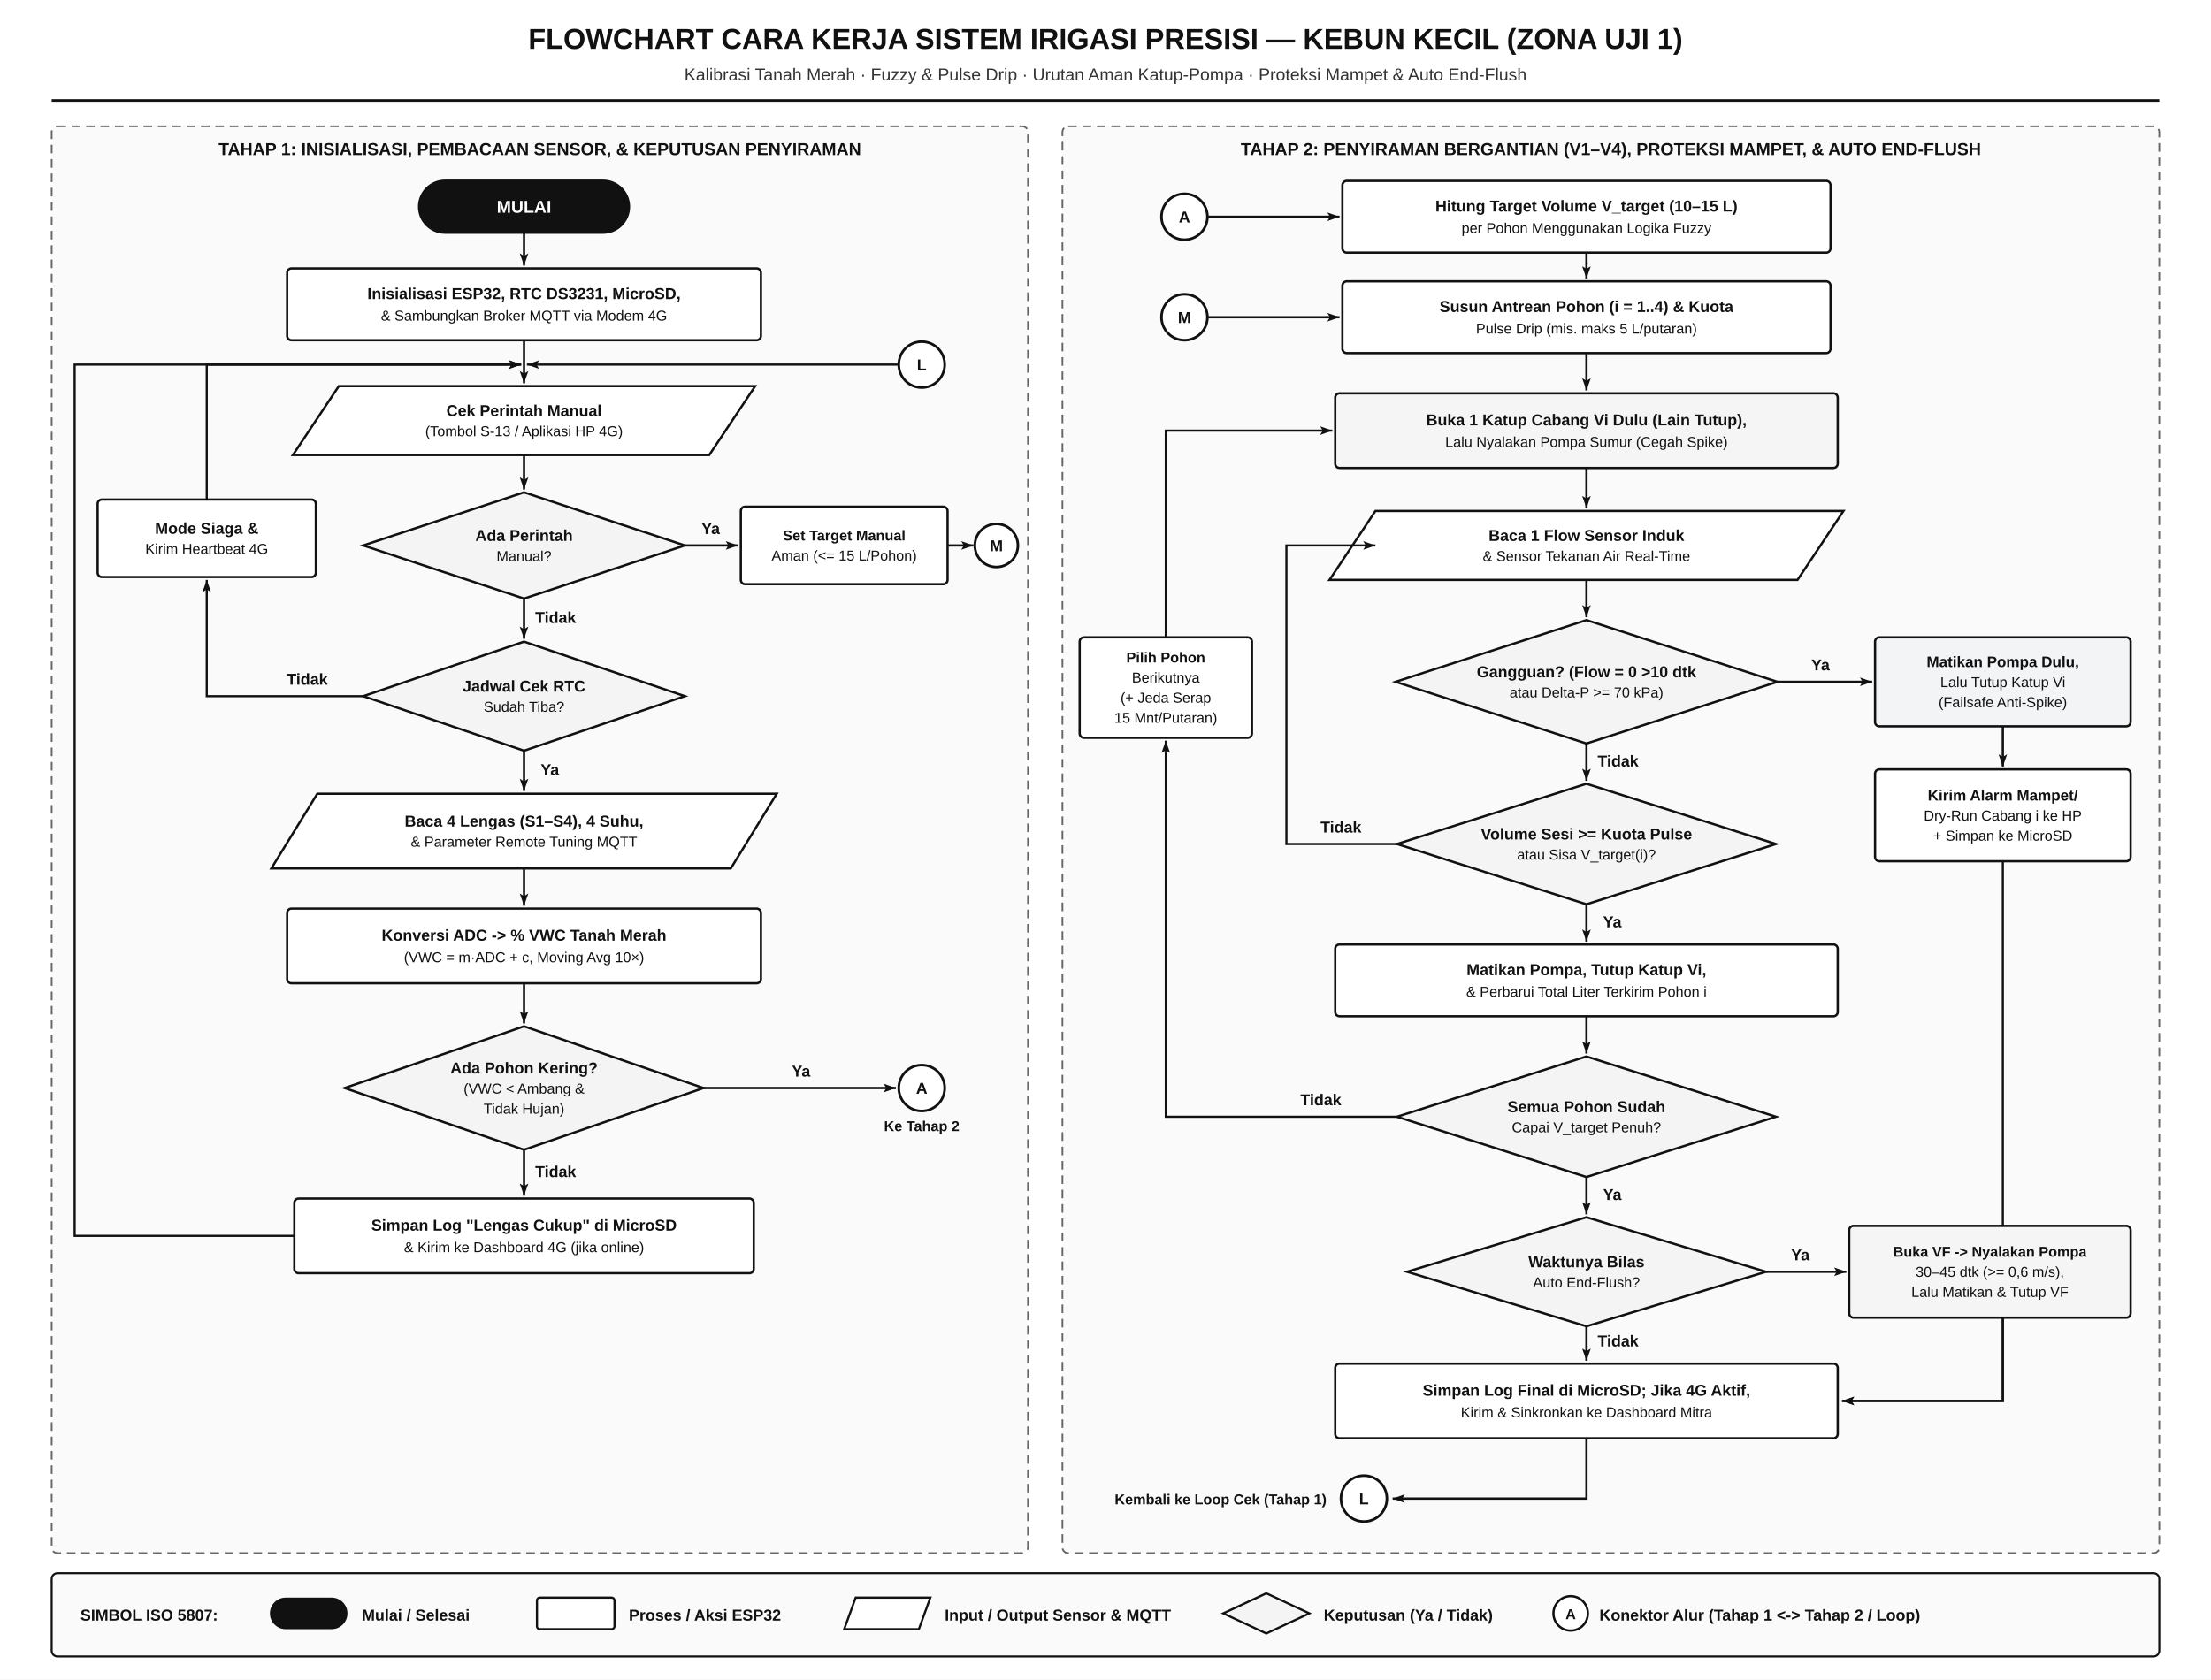
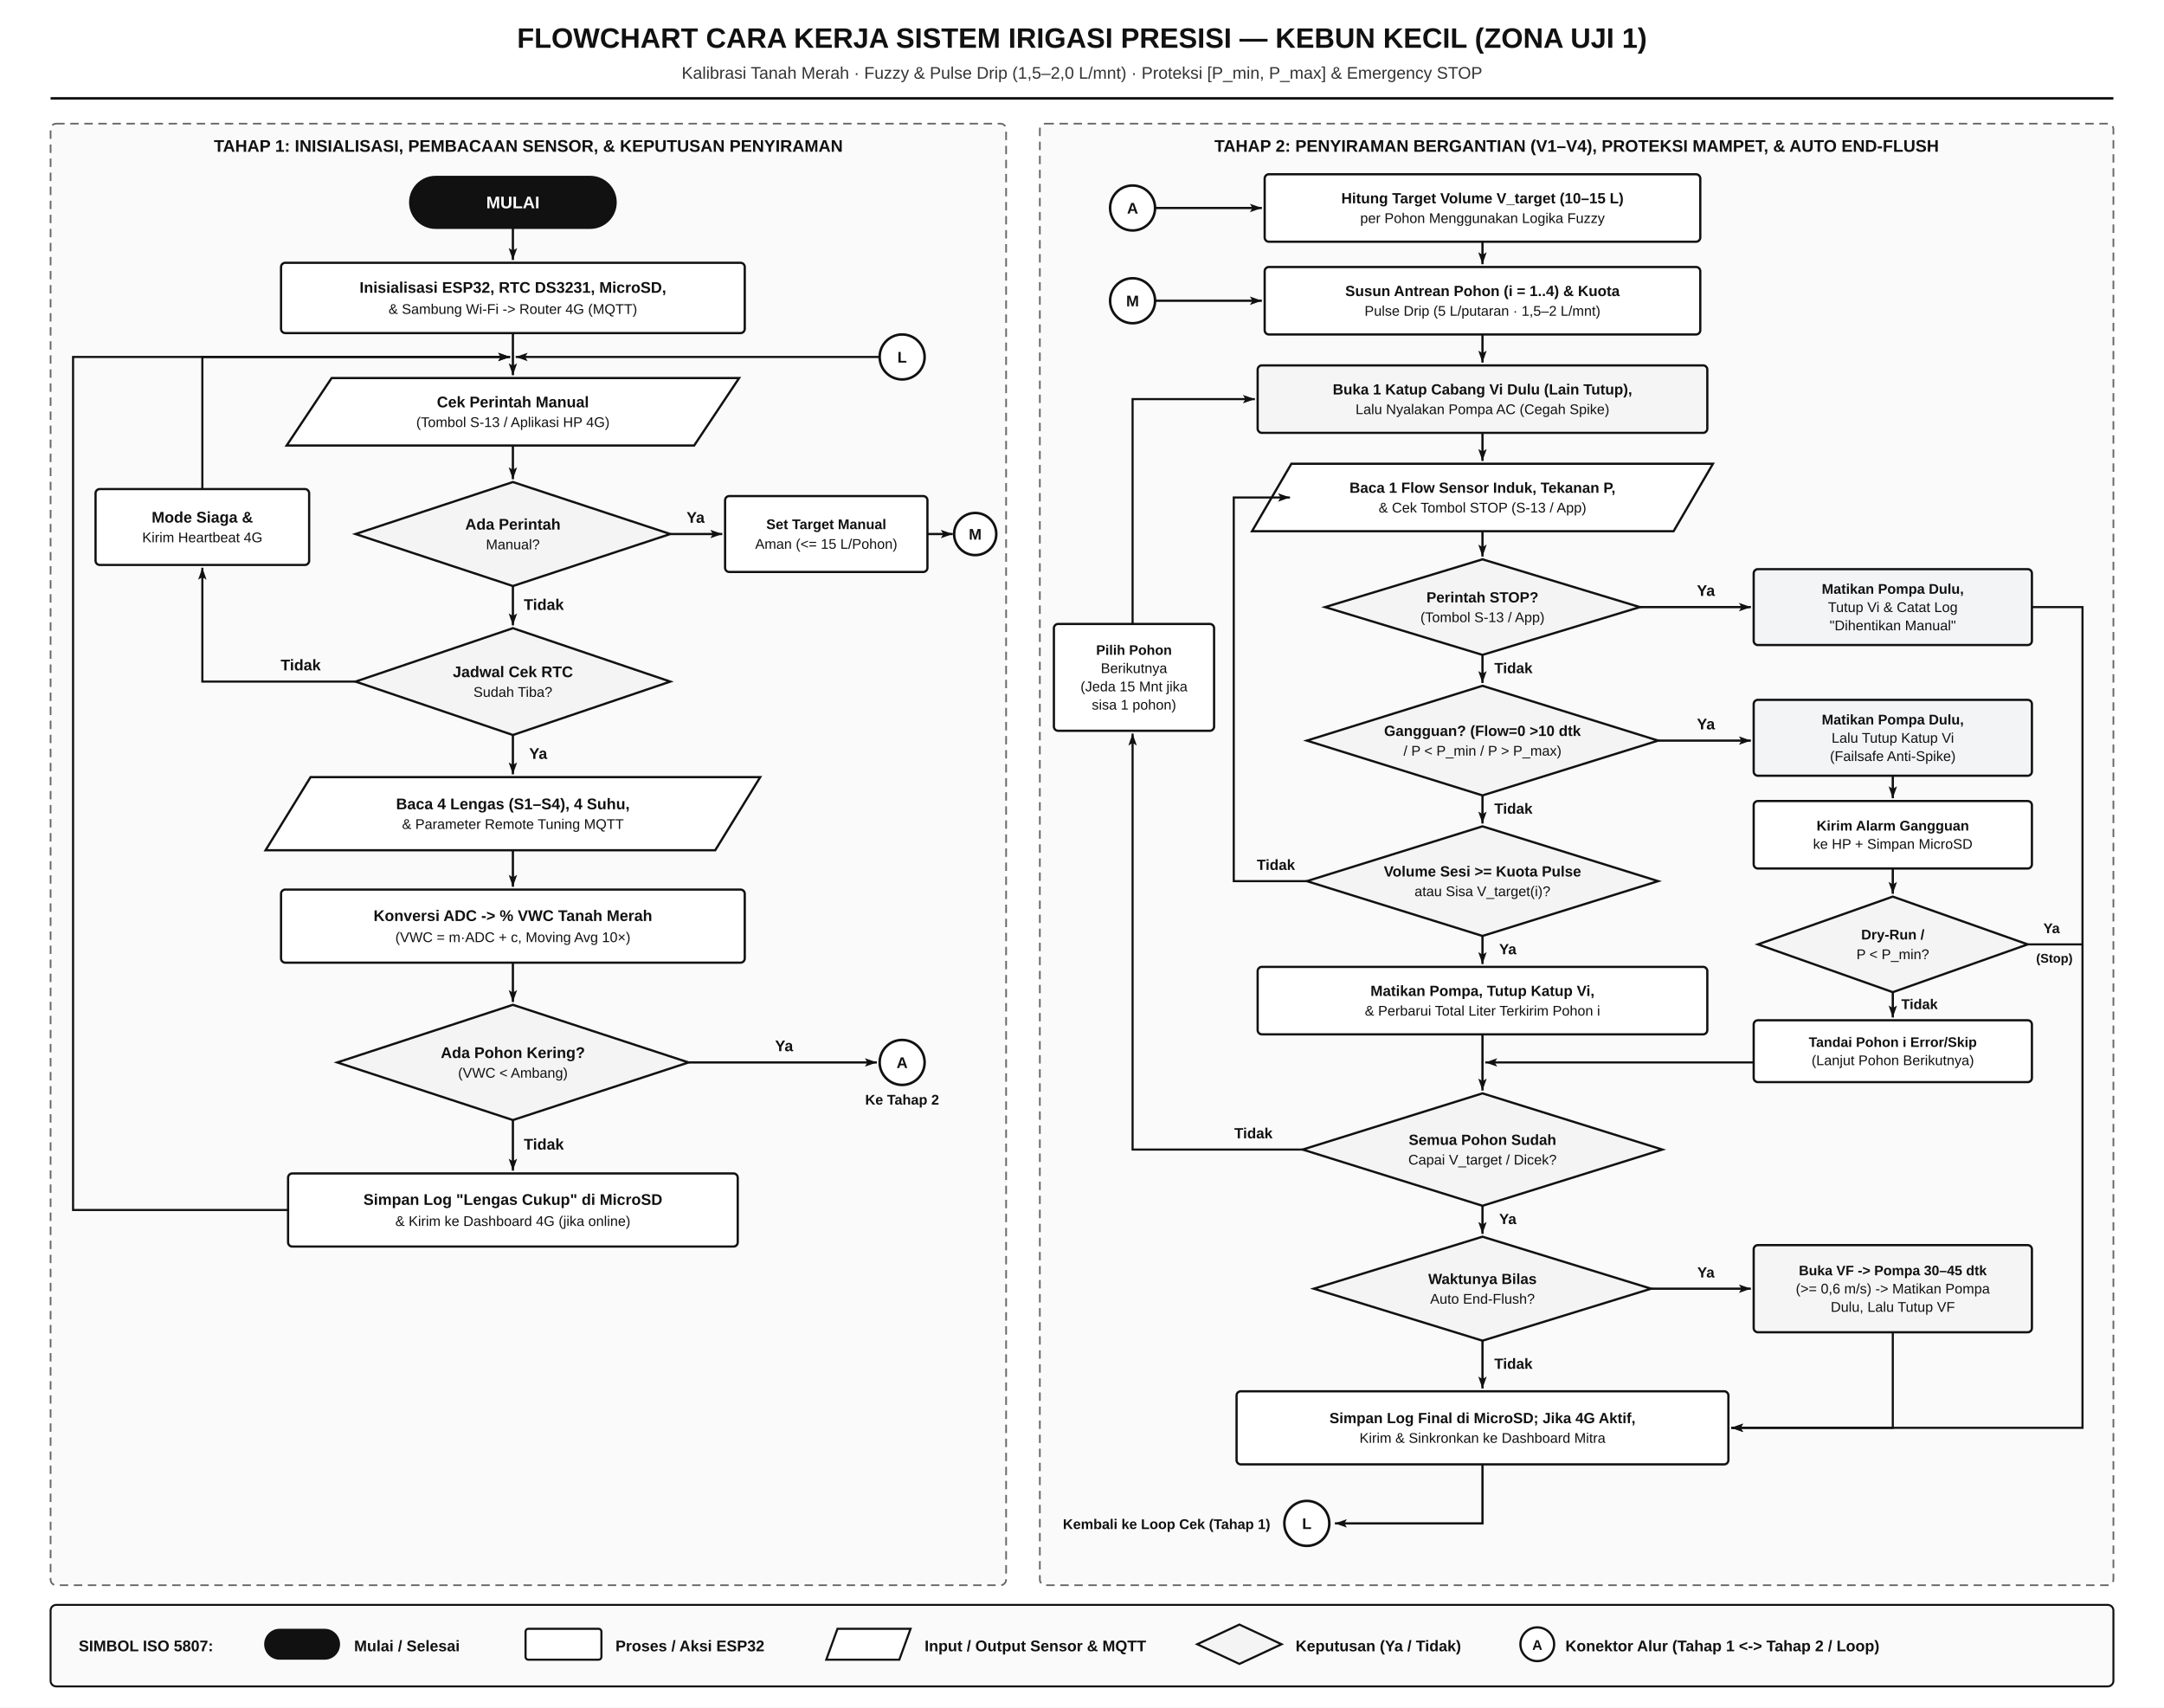
- <svg xmlns="http://www.w3.org/2000/svg" width="1540" height="1170" viewBox="0 0 1540 1170">
+ <svg xmlns="http://www.w3.org/2000/svg" width="1540" height="1215" viewBox="0 0 1540 1215">
  <defs>
    <marker id="arr" markerUnits="userSpaceOnUse" markerWidth="9" markerHeight="7" refX="8.5" refY="3.5" orient="auto">
      <path d="M0,0.5 L8.5,3.5 L0,6.5 L1.8,3.5 z" fill="#111111" />
    </marker>
    <marker id="arr-gray" markerUnits="userSpaceOnUse" markerWidth="9" markerHeight="7" refX="8.5" refY="3.5" orient="auto">
      <path d="M0,0.5 L8.5,3.5 L0,6.5 L1.8,3.5 z" fill="#444444" />
    </marker>
    <marker id="arr-pipe" markerUnits="userSpaceOnUse" markerWidth="11" markerHeight="9" refX="10" refY="4.5" orient="auto">
      <path d="M0,0.5 L10,4.5 L0,8.5 L2.2,4.5 z" fill="#111111" />
    </marker>
  </defs>
-   <rect x="0" y="0" width="1540" height="1170" fill="#FFFFFF" />
+   <rect x="0" y="0" width="1540" height="1215" fill="#FFFFFF" />
  <text x="770.0" y="34" font-family="Arial, Helvetica, sans-serif" font-size="20" font-weight="700" fill="#111111" text-anchor="middle">FLOWCHART CARA KERJA SISTEM IRIGASI PRESISI — KEBUN KECIL (ZONA UJI 1)</text>
-   <text x="770.0" y="56" font-family="Arial, Helvetica, sans-serif" font-size="12" font-weight="400" fill="#333333" text-anchor="middle">Kalibrasi Tanah Merah · Fuzzy &amp; Pulse Drip · Urutan Aman Katup-Pompa · Proteksi Mampet &amp; Auto End-Flush</text>
+   <text x="770.0" y="56" font-family="Arial, Helvetica, sans-serif" font-size="12" font-weight="400" fill="#333333" text-anchor="middle">Kalibrasi Tanah Merah · Fuzzy &amp; Pulse Drip (1,5–2,0 L/mnt) · Proteksi [P_min, P_max] &amp; Emergency STOP</text>
  <line x1="36" y1="70" x2="1504" y2="70" stroke="#111111" stroke-width="1.8" />
-   <rect x="36" y="88" width="680" height="994" rx="4" fill="#FAFAFA" stroke="#666666" stroke-width="1.2" stroke-dasharray="6,4" />
+   <rect x="36" y="88" width="680" height="1040" rx="4" fill="#FAFAFA" stroke="#666666" stroke-width="1.2" stroke-dasharray="6,4" />
  <text x="376" y="108" font-family="Arial, Helvetica, sans-serif" font-size="12" font-weight="700" fill="#111111" text-anchor="middle">TAHAP 1: INISIALISASI, PEMBACAAN SENSOR, &amp; KEPUTUSAN PENYIRAMAN</text>
-   <rect x="740" y="88" width="764" height="994" rx="4" fill="#FAFAFA" stroke="#666666" stroke-width="1.2" stroke-dasharray="6,4" />
+   <rect x="740" y="88" width="764" height="1040" rx="4" fill="#FAFAFA" stroke="#666666" stroke-width="1.2" stroke-dasharray="6,4" />
  <text x="1122" y="108" font-family="Arial, Helvetica, sans-serif" font-size="12" font-weight="700" fill="#111111" text-anchor="middle">TAHAP 2: PENYIRAMAN BERGANTIAN (V1–V4), PROTEKSI MAMPET, &amp; AUTO END-FLUSH</text>
  <rect x="292.0" y="126" width="146" height="36" rx="18.0" fill="#111111" stroke="#111111" stroke-width="1.8" />
  <text x="365.0" y="148.2" font-family="Arial, Helvetica, sans-serif" font-size="12" font-weight="700" fill="#FFFFFF" text-anchor="middle">MULAI</text>
  <line x1="365" y1="162" x2="365" y2="185" stroke="#111111" stroke-width="1.6" marker-end="url(#arr)" />
  <rect x="200" y="187" width="330" height="50" rx="3" fill="#FFFFFF" stroke="#111111" stroke-width="1.6" />
  <text x="365.0" y="208.35" font-family="Arial, Helvetica, sans-serif" font-size="11" font-weight="700" fill="#111111" text-anchor="middle">Inisialisasi ESP32, RTC DS3231, MicroSD,</text>
-   <text x="365.0" y="223.35" font-family="Arial, Helvetica, sans-serif" font-size="10" font-weight="400" fill="#111111" text-anchor="middle">&amp; Sambungkan Broker MQTT via Modem 4G</text>
+   <text x="365.0" y="223.35" font-family="Arial, Helvetica, sans-serif" font-size="10" font-weight="400" fill="#111111" text-anchor="middle">&amp; Sambung Wi-Fi -&gt; Router 4G (MQTT)</text>
  <line x1="365" y1="237" x2="365" y2="267" stroke="#111111" stroke-width="1.6" marker-end="url(#arr)" />
  <circle cx="642" cy="254" r="16" fill="#FFFFFF" stroke="#111111" stroke-width="1.8" />
  <text x="642" y="258" font-family="Arial, Helvetica, sans-serif" font-size="11" font-weight="700" fill="#111111" text-anchor="middle">L</text>
  <line x1="626" y1="254" x2="367" y2="254" stroke="#111111" stroke-width="1.5" marker-end="url(#arr)" />
  <polygon points="236.0,269 526.0,269 494.0,317 204.0,317" fill="#FFFFFF" stroke="#111111" stroke-width="1.6" />
  <text x="365" y="289.85" font-family="Arial, Helvetica, sans-serif" font-size="11" font-weight="700" fill="#111111" text-anchor="middle">Cek Perintah Manual</text>
  <text x="365" y="303.85" font-family="Arial, Helvetica, sans-serif" font-size="10" font-weight="400" fill="#111111" text-anchor="middle">(Tombol S-13 / Aplikasi HP 4G)</text>
  <line x1="365" y1="317" x2="365" y2="341" stroke="#111111" stroke-width="1.6" marker-end="url(#arr)" />
  <polygon points="365,343 477.0,380.0 365,417 253.0,380.0" fill="#F4F4F4" stroke="#111111" stroke-width="1.6" />
  <text x="365" y="376.85" font-family="Arial, Helvetica, sans-serif" font-size="11" font-weight="700" fill="#111111" text-anchor="middle">Ada Perintah</text>
  <text x="365" y="390.85" font-family="Arial, Helvetica, sans-serif" font-size="10" font-weight="400" fill="#111111" text-anchor="middle">Manual?</text>
  <line x1="477" y1="380" x2="514" y2="380" stroke="#111111" stroke-width="1.6" marker-end="url(#arr)" />
  <text x="495" y="372" font-family="Arial, Helvetica, sans-serif" font-size="11" font-weight="700" fill="#111111" text-anchor="middle">Ya</text>
  <rect x="516" y="353" width="144" height="54" rx="3" fill="#FFFFFF" stroke="#111111" stroke-width="1.6" />
  <text x="588.0" y="376.5" font-family="Arial, Helvetica, sans-serif" font-size="10" font-weight="700" fill="#111111" text-anchor="middle">Set Target Manual</text>
  <text x="588.0" y="390.5" font-family="Arial, Helvetica, sans-serif" font-size="10" font-weight="400" fill="#111111" text-anchor="middle">Aman (&lt;= 15 L/Pohon)</text>
  <line x1="660" y1="380" x2="678" y2="380" stroke="#111111" stroke-width="1.6" marker-end="url(#arr)" />
  <circle cx="694" cy="380" r="15" fill="#FFFFFF" stroke="#111111" stroke-width="1.8" />
  <text x="694" y="384" font-family="Arial, Helvetica, sans-serif" font-size="11" font-weight="700" fill="#111111" text-anchor="middle">M</text>
  <line x1="365" y1="417" x2="365" y2="445" stroke="#111111" stroke-width="1.6" marker-end="url(#arr)" />
  <text x="387" y="434" font-family="Arial, Helvetica, sans-serif" font-size="11" font-weight="700" fill="#111111" text-anchor="middle">Tidak</text>
  <polygon points="365,447 477.0,485.0 365,523 253.0,485.0" fill="#F4F4F4" stroke="#111111" stroke-width="1.6" />
  <text x="365" y="481.85" font-family="Arial, Helvetica, sans-serif" font-size="11" font-weight="700" fill="#111111" text-anchor="middle">Jadwal Cek RTC</text>
  <text x="365" y="495.85" font-family="Arial, Helvetica, sans-serif" font-size="10" font-weight="400" fill="#111111" text-anchor="middle">Sudah Tiba?</text>
  <polyline points="253,485 144,485 144,404" fill="none" stroke="#111111" stroke-width="1.5" marker-end="url(#arr)" />
  <text x="214" y="477" font-family="Arial, Helvetica, sans-serif" font-size="11" font-weight="700" fill="#111111" text-anchor="middle">Tidak</text>
  <rect x="68" y="348" width="152" height="54" rx="3" fill="#FFFFFF" stroke="#111111" stroke-width="1.6" />
  <text x="144.0" y="371.85" font-family="Arial, Helvetica, sans-serif" font-size="11" font-weight="700" fill="#111111" text-anchor="middle">Mode Siaga &amp;</text>
  <text x="144.0" y="385.85" font-family="Arial, Helvetica, sans-serif" font-size="10" font-weight="400" fill="#111111" text-anchor="middle">Kirim Heartbeat 4G</text>
  <polyline points="144,348 144,254 363,254" fill="none" stroke="#111111" stroke-width="1.5" marker-end="url(#arr)" />
  <line x1="365" y1="523" x2="365" y2="551" stroke="#111111" stroke-width="1.6" marker-end="url(#arr)" />
  <text x="383" y="540" font-family="Arial, Helvetica, sans-serif" font-size="11" font-weight="700" fill="#111111" text-anchor="middle">Ya</text>
  <polygon points="221.0,553 541.0,553 509.0,605 189.0,605" fill="#FFFFFF" stroke="#111111" stroke-width="1.6" />
  <text x="365" y="575.85" font-family="Arial, Helvetica, sans-serif" font-size="11" font-weight="700" fill="#111111" text-anchor="middle">Baca 4 Lengas (S1–S4), 4 Suhu,</text>
  <text x="365" y="589.85" font-family="Arial, Helvetica, sans-serif" font-size="10" font-weight="400" fill="#111111" text-anchor="middle">&amp; Parameter Remote Tuning MQTT</text>
  <line x1="365" y1="605" x2="365" y2="631" stroke="#111111" stroke-width="1.6" marker-end="url(#arr)" />
  <rect x="200" y="633" width="330" height="52" rx="3" fill="#FFFFFF" stroke="#111111" stroke-width="1.6" />
  <text x="365.0" y="655.35" font-family="Arial, Helvetica, sans-serif" font-size="11" font-weight="700" fill="#111111" text-anchor="middle">Konversi ADC -&gt; % VWC Tanah Merah</text>
  <text x="365.0" y="670.35" font-family="Arial, Helvetica, sans-serif" font-size="10" font-weight="400" fill="#111111" text-anchor="middle">(VWC = m·ADC + c, Moving Avg 10×)</text>
  <line x1="365" y1="685" x2="365" y2="713" stroke="#111111" stroke-width="1.6" marker-end="url(#arr)" />
-   <polygon points="365,715 490.0,758.0 365,801 240.0,758.0" fill="#F4F4F4" stroke="#111111" stroke-width="1.6" />
-   <text x="365" y="747.85" font-family="Arial, Helvetica, sans-serif" font-size="11" font-weight="700" fill="#111111" text-anchor="middle">Ada Pohon Kering?</text>
-   <text x="365" y="761.85" font-family="Arial, Helvetica, sans-serif" font-size="10" font-weight="400" fill="#111111" text-anchor="middle">(VWC &lt; Ambang &amp;</text>
-   <text x="365" y="775.85" font-family="Arial, Helvetica, sans-serif" font-size="10" font-weight="400" fill="#111111" text-anchor="middle">Tidak Hujan)</text>
-   <line x1="365" y1="801" x2="365" y2="833" stroke="#111111" stroke-width="1.6" marker-end="url(#arr)" />
-   <text x="387" y="820" font-family="Arial, Helvetica, sans-serif" font-size="11" font-weight="700" fill="#111111" text-anchor="middle">Tidak</text>
+   <polygon points="365,715 490.0,756.0 365,797 240.0,756.0" fill="#F4F4F4" stroke="#111111" stroke-width="1.6" />
+   <text x="365" y="752.85" font-family="Arial, Helvetica, sans-serif" font-size="11" font-weight="700" fill="#111111" text-anchor="middle">Ada Pohon Kering?</text>
+   <text x="365" y="766.85" font-family="Arial, Helvetica, sans-serif" font-size="10" font-weight="400" fill="#111111" text-anchor="middle">(VWC &lt; Ambang)</text>
+   <line x1="365" y1="797" x2="365" y2="833" stroke="#111111" stroke-width="1.6" marker-end="url(#arr)" />
+   <text x="387" y="818" font-family="Arial, Helvetica, sans-serif" font-size="11" font-weight="700" fill="#111111" text-anchor="middle">Tidak</text>
  <rect x="205" y="835" width="320" height="52" rx="3" fill="#FFFFFF" stroke="#111111" stroke-width="1.6" />
  <text x="365.0" y="857.35" font-family="Arial, Helvetica, sans-serif" font-size="11" font-weight="700" fill="#111111" text-anchor="middle">Simpan Log "Lengas Cukup" di MicroSD</text>
  <text x="365.0" y="872.35" font-family="Arial, Helvetica, sans-serif" font-size="10" font-weight="400" fill="#111111" text-anchor="middle">&amp; Kirim ke Dashboard 4G (jika online)</text>
  <polyline points="205,861 52,861 52,254 363,254" fill="none" stroke="#111111" stroke-width="1.5" marker-end="url(#arr)" />
-   <line x1="490" y1="758" x2="624" y2="758" stroke="#111111" stroke-width="1.6" marker-end="url(#arr)" />
-   <text x="558" y="750" font-family="Arial, Helvetica, sans-serif" font-size="11" font-weight="700" fill="#111111" text-anchor="middle">Ya</text>
-   <circle cx="642" cy="758" r="16" fill="#FFFFFF" stroke="#111111" stroke-width="1.8" />
-   <text x="642" y="762" font-family="Arial, Helvetica, sans-serif" font-size="11" font-weight="700" fill="#111111" text-anchor="middle">A</text>
-   <text x="642" y="788" font-family="Arial, Helvetica, sans-serif" font-size="10" font-weight="700" fill="#111111" text-anchor="middle">Ke Tahap 2</text>
-   <circle cx="825" cy="151" r="16" fill="#FFFFFF" stroke="#111111" stroke-width="1.8" />
-   <text x="825" y="155" font-family="Arial, Helvetica, sans-serif" font-size="11" font-weight="700" fill="#111111" text-anchor="middle">A</text>
-   <line x1="841" y1="151" x2="933" y2="151" stroke="#111111" stroke-width="1.6" marker-end="url(#arr)" />
-   <circle cx="825" cy="221" r="16" fill="#FFFFFF" stroke="#111111" stroke-width="1.8" />
-   <text x="825" y="225" font-family="Arial, Helvetica, sans-serif" font-size="11" font-weight="700" fill="#111111" text-anchor="middle">M</text>
-   <line x1="841" y1="221" x2="933" y2="221" stroke="#111111" stroke-width="1.6" marker-end="url(#arr)" />
-   <rect x="935" y="126" width="340" height="50" rx="3" fill="#FFFFFF" stroke="#111111" stroke-width="1.6" />
-   <text x="1105.0" y="147.35" font-family="Arial, Helvetica, sans-serif" font-size="11" font-weight="700" fill="#111111" text-anchor="middle">Hitung Target Volume V_target (10–15 L)</text>
-   <text x="1105.0" y="162.35" font-family="Arial, Helvetica, sans-serif" font-size="10" font-weight="400" fill="#111111" text-anchor="middle">per Pohon Menggunakan Logika Fuzzy</text>
-   <line x1="1105" y1="176" x2="1105" y2="194" stroke="#111111" stroke-width="1.6" marker-end="url(#arr)" />
-   <rect x="935" y="196" width="340" height="50" rx="3" fill="#FFFFFF" stroke="#111111" stroke-width="1.6" />
-   <text x="1105.0" y="217.35" font-family="Arial, Helvetica, sans-serif" font-size="11" font-weight="700" fill="#111111" text-anchor="middle">Susun Antrean Pohon (i = 1..4) &amp; Kuota</text>
-   <text x="1105.0" y="232.35" font-family="Arial, Helvetica, sans-serif" font-size="10" font-weight="400" fill="#111111" text-anchor="middle">Pulse Drip (mis. maks 5 L/putaran)</text>
-   <line x1="1105" y1="246" x2="1105" y2="272" stroke="#111111" stroke-width="1.6" marker-end="url(#arr)" />
-   <rect x="930" y="274" width="350" height="52" rx="3" fill="#F5F5F5" stroke="#111111" stroke-width="1.6" />
-   <text x="1105.0" y="296.35" font-family="Arial, Helvetica, sans-serif" font-size="11" font-weight="700" fill="#111111" text-anchor="middle">Buka 1 Katup Cabang Vi Dulu (Lain Tutup),</text>
-   <text x="1105.0" y="311.35" font-family="Arial, Helvetica, sans-serif" font-size="10" font-weight="400" fill="#111111" text-anchor="middle">Lalu Nyalakan Pompa Sumur (Cegah Spike)</text>
-   <line x1="1105" y1="326" x2="1105" y2="354" stroke="#111111" stroke-width="1.6" marker-end="url(#arr)" />
-   <polygon points="958.0,356 1284.0,356 1252.0,404 926.0,404" fill="#FFFFFF" stroke="#111111" stroke-width="1.6" />
-   <text x="1105" y="376.85" font-family="Arial, Helvetica, sans-serif" font-size="11" font-weight="700" fill="#111111" text-anchor="middle">Baca 1 Flow Sensor Induk</text>
-   <text x="1105" y="390.85" font-family="Arial, Helvetica, sans-serif" font-size="10" font-weight="400" fill="#111111" text-anchor="middle">&amp; Sensor Tekanan Air Real-Time</text>
-   <line x1="1105" y1="404" x2="1105" y2="430" stroke="#111111" stroke-width="1.6" marker-end="url(#arr)" />
-   <polygon points="1105,432 1238.0,475.0 1105,518 972.0,475.0" fill="#F4F4F4" stroke="#111111" stroke-width="1.6" />
-   <text x="1105" y="471.85" font-family="Arial, Helvetica, sans-serif" font-size="11" font-weight="700" fill="#111111" text-anchor="middle">Gangguan? (Flow = 0 &gt;10 dtk</text>
-   <text x="1105" y="485.85" font-family="Arial, Helvetica, sans-serif" font-size="10" font-weight="400" fill="#111111" text-anchor="middle">atau Delta-P &gt;= 70 kPa)</text>
-   <line x1="1238" y1="475" x2="1304" y2="475" stroke="#111111" stroke-width="1.6" marker-end="url(#arr)" />
-   <text x="1268" y="467" font-family="Arial, Helvetica, sans-serif" font-size="11" font-weight="700" fill="#111111" text-anchor="middle">Ya</text>
-   <rect x="1306" y="444" width="178" height="62" rx="3" fill="#F3F4F6" stroke="#111111" stroke-width="1.6" />
-   <text x="1395.0" y="464.675" font-family="Arial, Helvetica, sans-serif" font-size="10.5" font-weight="700" fill="#111111" text-anchor="middle">Matikan Pompa Dulu,</text>
-   <text x="1395.0" y="478.675" font-family="Arial, Helvetica, sans-serif" font-size="10" font-weight="400" fill="#111111" text-anchor="middle">Lalu Tutup Katup Vi</text>
-   <text x="1395.0" y="492.675" font-family="Arial, Helvetica, sans-serif" font-size="10" font-weight="400" fill="#111111" text-anchor="middle">(Failsafe Anti-Spike)</text>
-   <line x1="1395" y1="506" x2="1395" y2="534" stroke="#111111" stroke-width="1.6" marker-end="url(#arr)" />
-   <rect x="1306" y="536" width="178" height="64" rx="3" fill="#FFFFFF" stroke="#111111" stroke-width="1.6" />
-   <text x="1395.0" y="557.675" font-family="Arial, Helvetica, sans-serif" font-size="10.5" font-weight="700" fill="#111111" text-anchor="middle">Kirim Alarm Mampet/</text>
-   <text x="1395.0" y="571.675" font-family="Arial, Helvetica, sans-serif" font-size="10" font-weight="400" fill="#111111" text-anchor="middle">Dry-Run Cabang i ke HP</text>
-   <text x="1395.0" y="585.675" font-family="Arial, Helvetica, sans-serif" font-size="10" font-weight="400" fill="#111111" text-anchor="middle">+ Simpan ke MicroSD</text>
-   <polyline points="1395,600 1395,976 1283,976" fill="none" stroke="#111111" stroke-width="1.5" marker-end="url(#arr)" />
-   <line x1="1105" y1="518" x2="1105" y2="544" stroke="#111111" stroke-width="1.6" marker-end="url(#arr)" />
-   <text x="1127" y="534" font-family="Arial, Helvetica, sans-serif" font-size="11" font-weight="700" fill="#111111" text-anchor="middle">Tidak</text>
-   <polygon points="1105,546 1237.0,588.0 1105,630 973.0,588.0" fill="#F4F4F4" stroke="#111111" stroke-width="1.6" />
-   <text x="1105" y="584.85" font-family="Arial, Helvetica, sans-serif" font-size="11" font-weight="700" fill="#111111" text-anchor="middle">Volume Sesi &gt;= Kuota Pulse</text>
-   <text x="1105" y="598.85" font-family="Arial, Helvetica, sans-serif" font-size="10" font-weight="400" fill="#111111" text-anchor="middle">atau Sisa V_target(i)?</text>
-   <polyline points="973,588 896,588 896,380 958,380" fill="none" stroke="#111111" stroke-width="1.5" marker-end="url(#arr)" />
-   <text x="934" y="580" font-family="Arial, Helvetica, sans-serif" font-size="11" font-weight="700" fill="#111111" text-anchor="middle">Tidak</text>
-   <line x1="1105" y1="630" x2="1105" y2="656" stroke="#111111" stroke-width="1.6" marker-end="url(#arr)" />
-   <text x="1123" y="646" font-family="Arial, Helvetica, sans-serif" font-size="11" font-weight="700" fill="#111111" text-anchor="middle">Ya</text>
-   <rect x="930" y="658" width="350" height="50" rx="3" fill="#FFFFFF" stroke="#111111" stroke-width="1.6" />
-   <text x="1105.0" y="679.35" font-family="Arial, Helvetica, sans-serif" font-size="11" font-weight="700" fill="#111111" text-anchor="middle">Matikan Pompa, Tutup Katup Vi,</text>
-   <text x="1105.0" y="694.35" font-family="Arial, Helvetica, sans-serif" font-size="10" font-weight="400" fill="#111111" text-anchor="middle">&amp; Perbarui Total Liter Terkirim Pohon i</text>
-   <line x1="1105" y1="708" x2="1105" y2="734" stroke="#111111" stroke-width="1.6" marker-end="url(#arr)" />
-   <polygon points="1105,736 1237.0,778.0 1105,820 973.0,778.0" fill="#F4F4F4" stroke="#111111" stroke-width="1.6" />
-   <text x="1105" y="774.85" font-family="Arial, Helvetica, sans-serif" font-size="11" font-weight="700" fill="#111111" text-anchor="middle">Semua Pohon Sudah</text>
-   <text x="1105" y="788.85" font-family="Arial, Helvetica, sans-serif" font-size="10" font-weight="400" fill="#111111" text-anchor="middle">Capai V_target Penuh?</text>
-   <polyline points="973,778 812,778 812,516" fill="none" stroke="#111111" stroke-width="1.5" marker-end="url(#arr)" />
-   <text x="920" y="770" font-family="Arial, Helvetica, sans-serif" font-size="11" font-weight="700" fill="#111111" text-anchor="middle">Tidak</text>
-   <rect x="752" y="444" width="120" height="70" rx="3" fill="#FFFFFF" stroke="#111111" stroke-width="1.6" />
-   <text x="812.0" y="461.5" font-family="Arial, Helvetica, sans-serif" font-size="10" font-weight="700" fill="#111111" text-anchor="middle">Pilih Pohon</text>
-   <text x="812.0" y="475.5" font-family="Arial, Helvetica, sans-serif" font-size="10" font-weight="400" fill="#111111" text-anchor="middle">Berikutnya</text>
-   <text x="812.0" y="489.5" font-family="Arial, Helvetica, sans-serif" font-size="10" font-weight="400" fill="#111111" text-anchor="middle">(+ Jeda Serap</text>
-   <text x="812.0" y="503.5" font-family="Arial, Helvetica, sans-serif" font-size="10" font-weight="400" fill="#111111" text-anchor="middle">15 Mnt/Putaran)</text>
-   <polyline points="812,444 812,300 928,300" fill="none" stroke="#111111" stroke-width="1.5" marker-end="url(#arr)" />
-   <line x1="1105" y1="820" x2="1105" y2="846" stroke="#111111" stroke-width="1.6" marker-end="url(#arr)" />
-   <text x="1123" y="836" font-family="Arial, Helvetica, sans-serif" font-size="11" font-weight="700" fill="#111111" text-anchor="middle">Ya</text>
-   <polygon points="1105,848 1230.0,886.0 1105,924 980.0,886.0" fill="#F4F4F4" stroke="#111111" stroke-width="1.6" />
-   <text x="1105" y="882.85" font-family="Arial, Helvetica, sans-serif" font-size="11" font-weight="700" fill="#111111" text-anchor="middle">Waktunya Bilas</text>
-   <text x="1105" y="896.85" font-family="Arial, Helvetica, sans-serif" font-size="10" font-weight="400" fill="#111111" text-anchor="middle">Auto End-Flush?</text>
-   <line x1="1230" y1="886" x2="1286" y2="886" stroke="#111111" stroke-width="1.6" marker-end="url(#arr)" />
-   <text x="1254" y="878" font-family="Arial, Helvetica, sans-serif" font-size="11" font-weight="700" fill="#111111" text-anchor="middle">Ya</text>
-   <rect x="1288" y="854" width="196" height="64" rx="3" fill="#F5F5F5" stroke="#111111" stroke-width="1.6" />
-   <text x="1386.0" y="875.5" font-family="Arial, Helvetica, sans-serif" font-size="10" font-weight="700" fill="#111111" text-anchor="middle">Buka VF -&gt; Nyalakan Pompa</text>
-   <text x="1386.0" y="889.5" font-family="Arial, Helvetica, sans-serif" font-size="10" font-weight="400" fill="#111111" text-anchor="middle">30–45 dtk (&gt;= 0,6 m/s),</text>
-   <text x="1386.0" y="903.5" font-family="Arial, Helvetica, sans-serif" font-size="10" font-weight="400" fill="#111111" text-anchor="middle">Lalu Matikan &amp; Tutup VF</text>
-   <polyline points="1395,918 1395,976 1283,976" fill="none" stroke="#111111" stroke-width="1.5" marker-end="url(#arr)" />
-   <line x1="1105" y1="924" x2="1105" y2="948" stroke="#111111" stroke-width="1.6" marker-end="url(#arr)" />
-   <text x="1127" y="938" font-family="Arial, Helvetica, sans-serif" font-size="11" font-weight="700" fill="#111111" text-anchor="middle">Tidak</text>
-   <rect x="930" y="950" width="350" height="52" rx="3" fill="#FFFFFF" stroke="#111111" stroke-width="1.6" />
-   <text x="1105.0" y="972.35" font-family="Arial, Helvetica, sans-serif" font-size="11" font-weight="700" fill="#111111" text-anchor="middle">Simpan Log Final di MicroSD; Jika 4G Aktif,</text>
-   <text x="1105.0" y="987.35" font-family="Arial, Helvetica, sans-serif" font-size="10" font-weight="400" fill="#111111" text-anchor="middle">Kirim &amp; Sinkronkan ke Dashboard Mitra</text>
-   <polyline points="1105,1002 1105,1044 970,1044" fill="none" stroke="#111111" stroke-width="1.6" marker-end="url(#arr)" />
-   <circle cx="950" cy="1044" r="16" fill="#FFFFFF" stroke="#111111" stroke-width="1.8" />
-   <text x="950" y="1048" font-family="Arial, Helvetica, sans-serif" font-size="11" font-weight="700" fill="#111111" text-anchor="middle">L</text>
-   <text x="924" y="1048" font-family="Arial, Helvetica, sans-serif" font-size="10" font-weight="700" fill="#111111" text-anchor="end">Kembali ke Loop Cek (Tahap 1)</text>
-   <rect x="36" y="1096" width="1468" height="58" rx="4" fill="#FAFAFA" stroke="#111111" stroke-width="1.4" />
-   <text x="56" y="1129" font-family="Arial, Helvetica, sans-serif" font-size="11" font-weight="700" fill="#111111" text-anchor="start">SIMBOL ISO 5807:</text>
-   <rect x="188" y="1113" width="54" height="22" rx="11" fill="#111111" />
-   <text x="252" y="1129" font-family="Arial, Helvetica, sans-serif" font-size="11" font-weight="600" fill="#111111" text-anchor="start">Mulai / Selesai</text>
-   <rect x="374" y="1113" width="54" height="22" rx="2" fill="#FFFFFF" stroke="#111111" stroke-width="1.5" />
-   <text x="438" y="1129" font-family="Arial, Helvetica, sans-serif" font-size="11" font-weight="600" fill="#111111" text-anchor="start">Proses / Aksi ESP32</text>
-   <polygon points="596,1113 648,1113 640,1135 588,1135" fill="#FFFFFF" stroke="#111111" stroke-width="1.5" />
-   <text x="658" y="1129" font-family="Arial, Helvetica, sans-serif" font-size="11" font-weight="600" fill="#111111" text-anchor="start">Input / Output Sensor &amp; MQTT</text>
-   <polygon points="882,1110 912,1124 882,1138 852,1124" fill="#F4F4F4" stroke="#111111" stroke-width="1.5" />
-   <text x="922" y="1129" font-family="Arial, Helvetica, sans-serif" font-size="11" font-weight="600" fill="#111111" text-anchor="start">Keputusan (Ya / Tidak)</text>
-   <circle cx="1094" cy="1124" r="12" fill="#FFFFFF" stroke="#111111" stroke-width="1.6" />
-   <text x="1094" y="1128" font-family="Arial, Helvetica, sans-serif" font-size="10" font-weight="700" fill="#111111" text-anchor="middle">A</text>
-   <text x="1114" y="1129" font-family="Arial, Helvetica, sans-serif" font-size="11" font-weight="600" fill="#111111" text-anchor="start">Konektor Alur (Tahap 1 &lt;-&gt; Tahap 2 / Loop)</text>
+   <line x1="490" y1="756" x2="624" y2="756" stroke="#111111" stroke-width="1.6" marker-end="url(#arr)" />
+   <text x="558" y="748" font-family="Arial, Helvetica, sans-serif" font-size="11" font-weight="700" fill="#111111" text-anchor="middle">Ya</text>
+   <circle cx="642" cy="756" r="16" fill="#FFFFFF" stroke="#111111" stroke-width="1.8" />
+   <text x="642" y="760" font-family="Arial, Helvetica, sans-serif" font-size="11" font-weight="700" fill="#111111" text-anchor="middle">A</text>
+   <text x="642" y="786" font-family="Arial, Helvetica, sans-serif" font-size="10" font-weight="700" fill="#111111" text-anchor="middle">Ke Tahap 2</text>
+   <circle cx="806" cy="148" r="16" fill="#FFFFFF" stroke="#111111" stroke-width="1.8" />
+   <text x="806" y="152" font-family="Arial, Helvetica, sans-serif" font-size="11" font-weight="700" fill="#111111" text-anchor="middle">A</text>
+   <line x1="822" y1="148" x2="898" y2="148" stroke="#111111" stroke-width="1.6" marker-end="url(#arr)" />
+   <circle cx="806" cy="214" r="16" fill="#FFFFFF" stroke="#111111" stroke-width="1.8" />
+   <text x="806" y="218" font-family="Arial, Helvetica, sans-serif" font-size="11" font-weight="700" fill="#111111" text-anchor="middle">M</text>
+   <line x1="822" y1="214" x2="898" y2="214" stroke="#111111" stroke-width="1.6" marker-end="url(#arr)" />
+   <rect x="900" y="124" width="310" height="48" rx="3" fill="#FFFFFF" stroke="#111111" stroke-width="1.6" />
+   <text x="1055.0" y="144.675" font-family="Arial, Helvetica, sans-serif" font-size="10.5" font-weight="700" fill="#111111" text-anchor="middle">Hitung Target Volume V_target (10–15 L)</text>
+   <text x="1055.0" y="158.675" font-family="Arial, Helvetica, sans-serif" font-size="10" font-weight="400" fill="#111111" text-anchor="middle">per Pohon Menggunakan Logika Fuzzy</text>
+   <line x1="1055" y1="172" x2="1055" y2="188" stroke="#111111" stroke-width="1.6" marker-end="url(#arr)" />
+   <rect x="900" y="190" width="310" height="48" rx="3" fill="#FFFFFF" stroke="#111111" stroke-width="1.6" />
+   <text x="1055.0" y="210.675" font-family="Arial, Helvetica, sans-serif" font-size="10.5" font-weight="700" fill="#111111" text-anchor="middle">Susun Antrean Pohon (i = 1..4) &amp; Kuota</text>
+   <text x="1055.0" y="224.675" font-family="Arial, Helvetica, sans-serif" font-size="10" font-weight="400" fill="#111111" text-anchor="middle">Pulse Drip (5 L/putaran · 1,5–2 L/mnt)</text>
+   <line x1="1055" y1="238" x2="1055" y2="258" stroke="#111111" stroke-width="1.6" marker-end="url(#arr)" />
+   <rect x="895" y="260" width="320" height="48" rx="3" fill="#F5F5F5" stroke="#111111" stroke-width="1.6" />
+   <text x="1055.0" y="280.675" font-family="Arial, Helvetica, sans-serif" font-size="10.5" font-weight="700" fill="#111111" text-anchor="middle">Buka 1 Katup Cabang Vi Dulu (Lain Tutup),</text>
+   <text x="1055.0" y="294.675" font-family="Arial, Helvetica, sans-serif" font-size="10" font-weight="400" fill="#111111" text-anchor="middle">Lalu Nyalakan Pompa AC (Cegah Spike)</text>
+   <line x1="1055" y1="308" x2="1055" y2="328" stroke="#111111" stroke-width="1.6" marker-end="url(#arr)" />
+   <polygon points="919.0,330 1219.0,330 1191.0,378 891.0,378" fill="#FFFFFF" stroke="#111111" stroke-width="1.6" />
+   <text x="1055" y="350.675" font-family="Arial, Helvetica, sans-serif" font-size="10.5" font-weight="700" fill="#111111" text-anchor="middle">Baca 1 Flow Sensor Induk, Tekanan P,</text>
+   <text x="1055" y="364.675" font-family="Arial, Helvetica, sans-serif" font-size="10" font-weight="400" fill="#111111" text-anchor="middle">&amp; Cek Tombol STOP (S-13 / App)</text>
+   <line x1="1055" y1="378" x2="1055" y2="396" stroke="#111111" stroke-width="1.6" marker-end="url(#arr)" />
+   <polygon points="1055,398 1167.0,432.0 1055,466 943.0,432.0" fill="#F4F4F4" stroke="#111111" stroke-width="1.6" />
+   <text x="1055" y="428.675" font-family="Arial, Helvetica, sans-serif" font-size="10.5" font-weight="700" fill="#111111" text-anchor="middle">Perintah STOP?</text>
+   <text x="1055" y="442.675" font-family="Arial, Helvetica, sans-serif" font-size="10" font-weight="400" fill="#111111" text-anchor="middle">(Tombol S-13 / App)</text>
+   <line x1="1167" y1="432" x2="1246" y2="432" stroke="#111111" stroke-width="1.6" marker-end="url(#arr)" />
+   <text x="1214" y="424" font-family="Arial, Helvetica, sans-serif" font-size="11" font-weight="700" fill="#111111" text-anchor="middle">Ya</text>
+   <rect x="1248" y="405" width="198" height="54" rx="3" fill="#F3F4F6" stroke="#111111" stroke-width="1.6" />
+   <text x="1347.0" y="422.5" font-family="Arial, Helvetica, sans-serif" font-size="10" font-weight="700" fill="#111111" text-anchor="middle">Matikan Pompa Dulu,</text>
+   <text x="1347.0" y="435.5" font-family="Arial, Helvetica, sans-serif" font-size="10" font-weight="400" fill="#111111" text-anchor="middle">Tutup Vi &amp; Catat Log</text>
+   <text x="1347.0" y="448.5" font-family="Arial, Helvetica, sans-serif" font-size="10" font-weight="400" fill="#111111" text-anchor="middle">"Dihentikan Manual"</text>
+   <polyline points="1446,432 1482,432 1482,1016 1232,1016" fill="none" stroke="#111111" stroke-width="1.5" marker-end="url(#arr)" />
+   <line x1="1055" y1="466" x2="1055" y2="486" stroke="#111111" stroke-width="1.6" marker-end="url(#arr)" />
+   <text x="1077" y="479" font-family="Arial, Helvetica, sans-serif" font-size="10.5" font-weight="700" fill="#111111" text-anchor="middle">Tidak</text>
+   <polygon points="1055,488 1180.0,527.0 1055,566 930.0,527.0" fill="#F4F4F4" stroke="#111111" stroke-width="1.6" />
+   <text x="1055" y="523.675" font-family="Arial, Helvetica, sans-serif" font-size="10.5" font-weight="700" fill="#111111" text-anchor="middle">Gangguan? (Flow=0 &gt;10 dtk</text>
+   <text x="1055" y="537.675" font-family="Arial, Helvetica, sans-serif" font-size="10" font-weight="400" fill="#111111" text-anchor="middle">/ P &lt; P_min / P &gt; P_max)</text>
+   <line x1="1180" y1="527" x2="1246" y2="527" stroke="#111111" stroke-width="1.6" marker-end="url(#arr)" />
+   <text x="1214" y="519" font-family="Arial, Helvetica, sans-serif" font-size="11" font-weight="700" fill="#111111" text-anchor="middle">Ya</text>
+   <rect x="1248" y="498" width="198" height="54" rx="3" fill="#F3F4F6" stroke="#111111" stroke-width="1.6" />
+   <text x="1347.0" y="515.5" font-family="Arial, Helvetica, sans-serif" font-size="10" font-weight="700" fill="#111111" text-anchor="middle">Matikan Pompa Dulu,</text>
+   <text x="1347.0" y="528.5" font-family="Arial, Helvetica, sans-serif" font-size="10" font-weight="400" fill="#111111" text-anchor="middle">Lalu Tutup Katup Vi</text>
+   <text x="1347.0" y="541.5" font-family="Arial, Helvetica, sans-serif" font-size="10" font-weight="400" fill="#111111" text-anchor="middle">(Failsafe Anti-Spike)</text>
+   <line x1="1347" y1="552" x2="1347" y2="568" stroke="#111111" stroke-width="1.6" marker-end="url(#arr)" />
+   <rect x="1248" y="570" width="198" height="48" rx="3" fill="#FFFFFF" stroke="#111111" stroke-width="1.6" />
+   <text x="1347.0" y="591.0" font-family="Arial, Helvetica, sans-serif" font-size="10" font-weight="700" fill="#111111" text-anchor="middle">Kirim Alarm Gangguan</text>
+   <text x="1347.0" y="604.0" font-family="Arial, Helvetica, sans-serif" font-size="10" font-weight="400" fill="#111111" text-anchor="middle">ke HP + Simpan MicroSD</text>
+   <line x1="1347" y1="618" x2="1347" y2="636" stroke="#111111" stroke-width="1.6" marker-end="url(#arr)" />
+   <polygon points="1347,638 1443.0,672.0 1347,706 1251.0,672.0" fill="#F4F4F4" stroke="#111111" stroke-width="1.6" />
+   <text x="1347" y="668.5" font-family="Arial, Helvetica, sans-serif" font-size="10" font-weight="700" fill="#111111" text-anchor="middle">Dry-Run /</text>
+   <text x="1347" y="682.5" font-family="Arial, Helvetica, sans-serif" font-size="10" font-weight="400" fill="#111111" text-anchor="middle">P &lt; P_min?</text>
+   <polyline points="1443,672 1482,672" fill="none" stroke="#111111" stroke-width="1.5" />
+   <text x="1460" y="664" font-family="Arial, Helvetica, sans-serif" font-size="10" font-weight="700" fill="#111111" text-anchor="middle">Ya</text>
+   <text x="1462" y="685" font-family="Arial, Helvetica, sans-serif" font-size="9" font-weight="600" fill="#111111" text-anchor="middle">(Stop)</text>
+   <line x1="1347" y1="706" x2="1347" y2="724" stroke="#111111" stroke-width="1.6" marker-end="url(#arr)" />
+   <text x="1366" y="718" font-family="Arial, Helvetica, sans-serif" font-size="10" font-weight="700" fill="#111111" text-anchor="middle">Tidak</text>
+   <rect x="1248" y="726" width="198" height="44" rx="3" fill="#FFFFFF" stroke="#111111" stroke-width="1.6" />
+   <text x="1347.0" y="744.93" font-family="Arial, Helvetica, sans-serif" font-size="9.8" font-weight="700" fill="#111111" text-anchor="middle">Tandai Pohon i Error/Skip</text>
+   <text x="1347.0" y="757.93" font-family="Arial, Helvetica, sans-serif" font-size="10" font-weight="400" fill="#111111" text-anchor="middle">(Lanjut Pohon Berikutnya)</text>
+   <polyline points="1248,756 1057,756" fill="none" stroke="#111111" stroke-width="1.5" marker-end="url(#arr)" />
+   <line x1="1055" y1="566" x2="1055" y2="586" stroke="#111111" stroke-width="1.6" marker-end="url(#arr)" />
+   <text x="1077" y="579" font-family="Arial, Helvetica, sans-serif" font-size="10.5" font-weight="700" fill="#111111" text-anchor="middle">Tidak</text>
+   <polygon points="1055,588 1180.0,627.0 1055,666 930.0,627.0" fill="#F4F4F4" stroke="#111111" stroke-width="1.6" />
+   <text x="1055" y="623.675" font-family="Arial, Helvetica, sans-serif" font-size="10.5" font-weight="700" fill="#111111" text-anchor="middle">Volume Sesi &gt;= Kuota Pulse</text>
+   <text x="1055" y="637.675" font-family="Arial, Helvetica, sans-serif" font-size="10" font-weight="400" fill="#111111" text-anchor="middle">atau Sisa V_target(i)?</text>
+   <polyline points="930,627 878,627 878,354 918,354" fill="none" stroke="#111111" stroke-width="1.5" marker-end="url(#arr)" />
+   <text x="908" y="619" font-family="Arial, Helvetica, sans-serif" font-size="10.5" font-weight="700" fill="#111111" text-anchor="middle">Tidak</text>
+   <line x1="1055" y1="666" x2="1055" y2="686" stroke="#111111" stroke-width="1.6" marker-end="url(#arr)" />
+   <text x="1073" y="679" font-family="Arial, Helvetica, sans-serif" font-size="10.5" font-weight="700" fill="#111111" text-anchor="middle">Ya</text>
+   <rect x="895" y="688" width="320" height="48" rx="3" fill="#FFFFFF" stroke="#111111" stroke-width="1.6" />
+   <text x="1055.0" y="708.675" font-family="Arial, Helvetica, sans-serif" font-size="10.5" font-weight="700" fill="#111111" text-anchor="middle">Matikan Pompa, Tutup Katup Vi,</text>
+   <text x="1055.0" y="722.675" font-family="Arial, Helvetica, sans-serif" font-size="10" font-weight="400" fill="#111111" text-anchor="middle">&amp; Perbarui Total Liter Terkirim Pohon i</text>
+   <line x1="1055" y1="736" x2="1055" y2="776" stroke="#111111" stroke-width="1.6" marker-end="url(#arr)" />
+   <polygon points="1055,778 1183.0,818.0 1055,858 927.0,818.0" fill="#F4F4F4" stroke="#111111" stroke-width="1.6" />
+   <text x="1055" y="814.675" font-family="Arial, Helvetica, sans-serif" font-size="10.5" font-weight="700" fill="#111111" text-anchor="middle">Semua Pohon Sudah</text>
+   <text x="1055" y="828.675" font-family="Arial, Helvetica, sans-serif" font-size="10" font-weight="400" fill="#111111" text-anchor="middle">Capai V_target / Dicek?</text>
+   <polyline points="927,818 806,818 806,522" fill="none" stroke="#111111" stroke-width="1.5" marker-end="url(#arr)" />
+   <text x="892" y="810" font-family="Arial, Helvetica, sans-serif" font-size="10.5" font-weight="700" fill="#111111" text-anchor="middle">Tidak</text>
+   <rect x="750" y="444" width="114" height="76" rx="3" fill="#FFFFFF" stroke="#111111" stroke-width="1.6" />
+   <text x="807.0" y="465.93" font-family="Arial, Helvetica, sans-serif" font-size="9.8" font-weight="700" fill="#111111" text-anchor="middle">Pilih Pohon</text>
+   <text x="807.0" y="478.93" font-family="Arial, Helvetica, sans-serif" font-size="10" font-weight="400" fill="#111111" text-anchor="middle">Berikutnya</text>
+   <text x="807.0" y="491.93" font-family="Arial, Helvetica, sans-serif" font-size="10" font-weight="400" fill="#111111" text-anchor="middle">(Jeda 15 Mnt jika</text>
+   <text x="807.0" y="504.93" font-family="Arial, Helvetica, sans-serif" font-size="10" font-weight="400" fill="#111111" text-anchor="middle">sisa 1 pohon)</text>
+   <polyline points="806,444 806,284 893,284" fill="none" stroke="#111111" stroke-width="1.5" marker-end="url(#arr)" />
+   <line x1="1055" y1="858" x2="1055" y2="878" stroke="#111111" stroke-width="1.6" marker-end="url(#arr)" />
+   <text x="1073" y="871" font-family="Arial, Helvetica, sans-serif" font-size="10.5" font-weight="700" fill="#111111" text-anchor="middle">Ya</text>
+   <polygon points="1055,880 1175.0,917.0 1055,954 935.0,917.0" fill="#F4F4F4" stroke="#111111" stroke-width="1.6" />
+   <text x="1055" y="913.675" font-family="Arial, Helvetica, sans-serif" font-size="10.5" font-weight="700" fill="#111111" text-anchor="middle">Waktunya Bilas</text>
+   <text x="1055" y="927.675" font-family="Arial, Helvetica, sans-serif" font-size="10" font-weight="400" fill="#111111" text-anchor="middle">Auto End-Flush?</text>
+   <line x1="1175" y1="917" x2="1246" y2="917" stroke="#111111" stroke-width="1.6" marker-end="url(#arr)" />
+   <text x="1214" y="909" font-family="Arial, Helvetica, sans-serif" font-size="10.5" font-weight="700" fill="#111111" text-anchor="middle">Ya</text>
+   <rect x="1248" y="886" width="198" height="62" rx="3" fill="#F5F5F5" stroke="#111111" stroke-width="1.6" />
+   <text x="1347.0" y="907.43" font-family="Arial, Helvetica, sans-serif" font-size="9.8" font-weight="700" fill="#111111" text-anchor="middle">Buka VF -&gt; Pompa 30–45 dtk</text>
+   <text x="1347.0" y="920.43" font-family="Arial, Helvetica, sans-serif" font-size="10" font-weight="400" fill="#111111" text-anchor="middle">(&gt;= 0,6 m/s) -&gt; Matikan Pompa</text>
+   <text x="1347.0" y="933.43" font-family="Arial, Helvetica, sans-serif" font-size="10" font-weight="400" fill="#111111" text-anchor="middle">Dulu, Lalu Tutup VF</text>
+   <polyline points="1347,948 1347,1016 1232,1016" fill="none" stroke="#111111" stroke-width="1.5" marker-end="url(#arr)" />
+   <line x1="1055" y1="954" x2="1055" y2="988" stroke="#111111" stroke-width="1.6" marker-end="url(#arr)" />
+   <text x="1077" y="974" font-family="Arial, Helvetica, sans-serif" font-size="10.5" font-weight="700" fill="#111111" text-anchor="middle">Tidak</text>
+   <rect x="880" y="990" width="350" height="52" rx="3" fill="#FFFFFF" stroke="#111111" stroke-width="1.6" />
+   <text x="1055.0" y="1012.675" font-family="Arial, Helvetica, sans-serif" font-size="10.5" font-weight="700" fill="#111111" text-anchor="middle">Simpan Log Final di MicroSD; Jika 4G Aktif,</text>
+   <text x="1055.0" y="1026.675" font-family="Arial, Helvetica, sans-serif" font-size="10" font-weight="400" fill="#111111" text-anchor="middle">Kirim &amp; Sinkronkan ke Dashboard Mitra</text>
+   <polyline points="1055,1042 1055,1084 950,1084" fill="none" stroke="#111111" stroke-width="1.6" marker-end="url(#arr)" />
+   <circle cx="930" cy="1084" r="16" fill="#FFFFFF" stroke="#111111" stroke-width="1.8" />
+   <text x="930" y="1088" font-family="Arial, Helvetica, sans-serif" font-size="11" font-weight="700" fill="#111111" text-anchor="middle">L</text>
+   <text x="904" y="1088" font-family="Arial, Helvetica, sans-serif" font-size="10" font-weight="700" fill="#111111" text-anchor="end">Kembali ke Loop Cek (Tahap 1)</text>
+   <rect x="36" y="1142" width="1468" height="58" rx="4" fill="#FAFAFA" stroke="#111111" stroke-width="1.4" />
+   <text x="56" y="1175" font-family="Arial, Helvetica, sans-serif" font-size="11" font-weight="700" fill="#111111" text-anchor="start">SIMBOL ISO 5807:</text>
+   <rect x="188" y="1159" width="54" height="22" rx="11" fill="#111111" />
+   <text x="252" y="1175" font-family="Arial, Helvetica, sans-serif" font-size="11" font-weight="600" fill="#111111" text-anchor="start">Mulai / Selesai</text>
+   <rect x="374" y="1159" width="54" height="22" rx="2" fill="#FFFFFF" stroke="#111111" stroke-width="1.5" />
+   <text x="438" y="1175" font-family="Arial, Helvetica, sans-serif" font-size="11" font-weight="600" fill="#111111" text-anchor="start">Proses / Aksi ESP32</text>
+   <polygon points="596,1159 648,1159 640,1181 588,1181" fill="#FFFFFF" stroke="#111111" stroke-width="1.5" />
+   <text x="658" y="1175" font-family="Arial, Helvetica, sans-serif" font-size="11" font-weight="600" fill="#111111" text-anchor="start">Input / Output Sensor &amp; MQTT</text>
+   <polygon points="882,1156 912,1170 882,1184 852,1170" fill="#F4F4F4" stroke="#111111" stroke-width="1.5" />
+   <text x="922" y="1175" font-family="Arial, Helvetica, sans-serif" font-size="11" font-weight="600" fill="#111111" text-anchor="start">Keputusan (Ya / Tidak)</text>
+   <circle cx="1094" cy="1170" r="12" fill="#FFFFFF" stroke="#111111" stroke-width="1.6" />
+   <text x="1094" y="1174" font-family="Arial, Helvetica, sans-serif" font-size="10" font-weight="700" fill="#111111" text-anchor="middle">A</text>
+   <text x="1114" y="1175" font-family="Arial, Helvetica, sans-serif" font-size="11" font-weight="600" fill="#111111" text-anchor="start">Konektor Alur (Tahap 1 &lt;-&gt; Tahap 2 / Loop)</text>
</svg>
